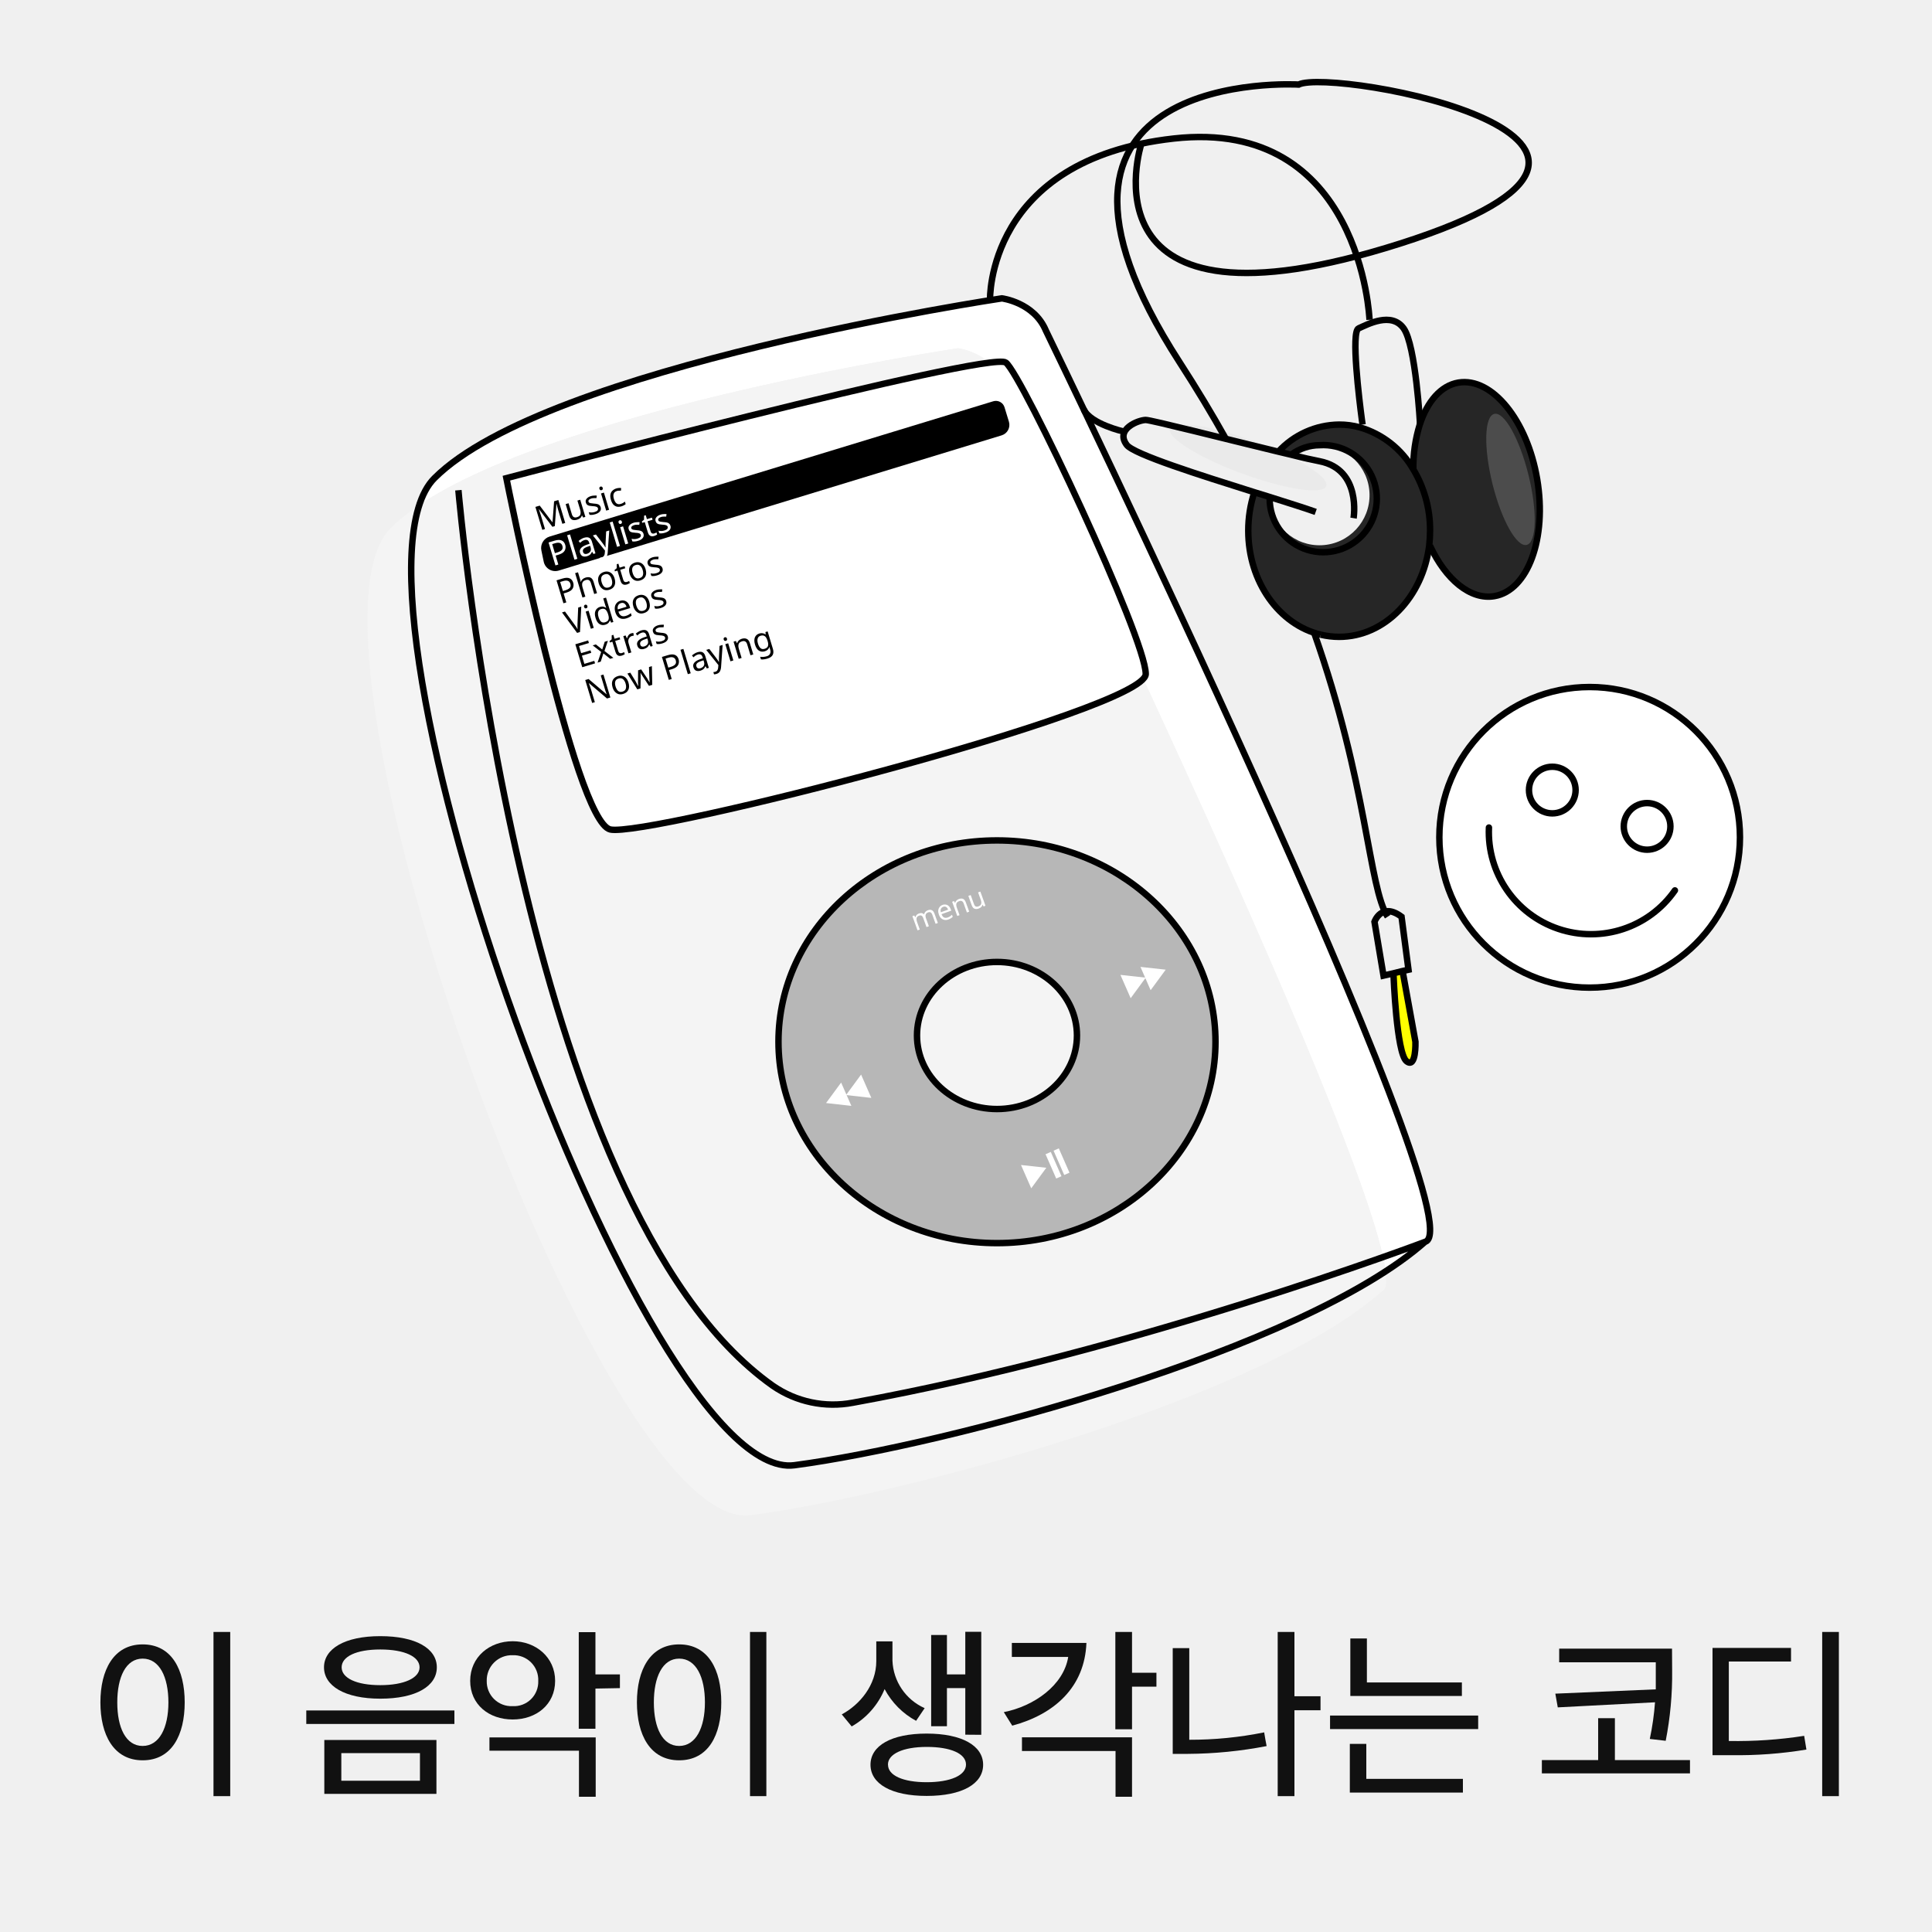
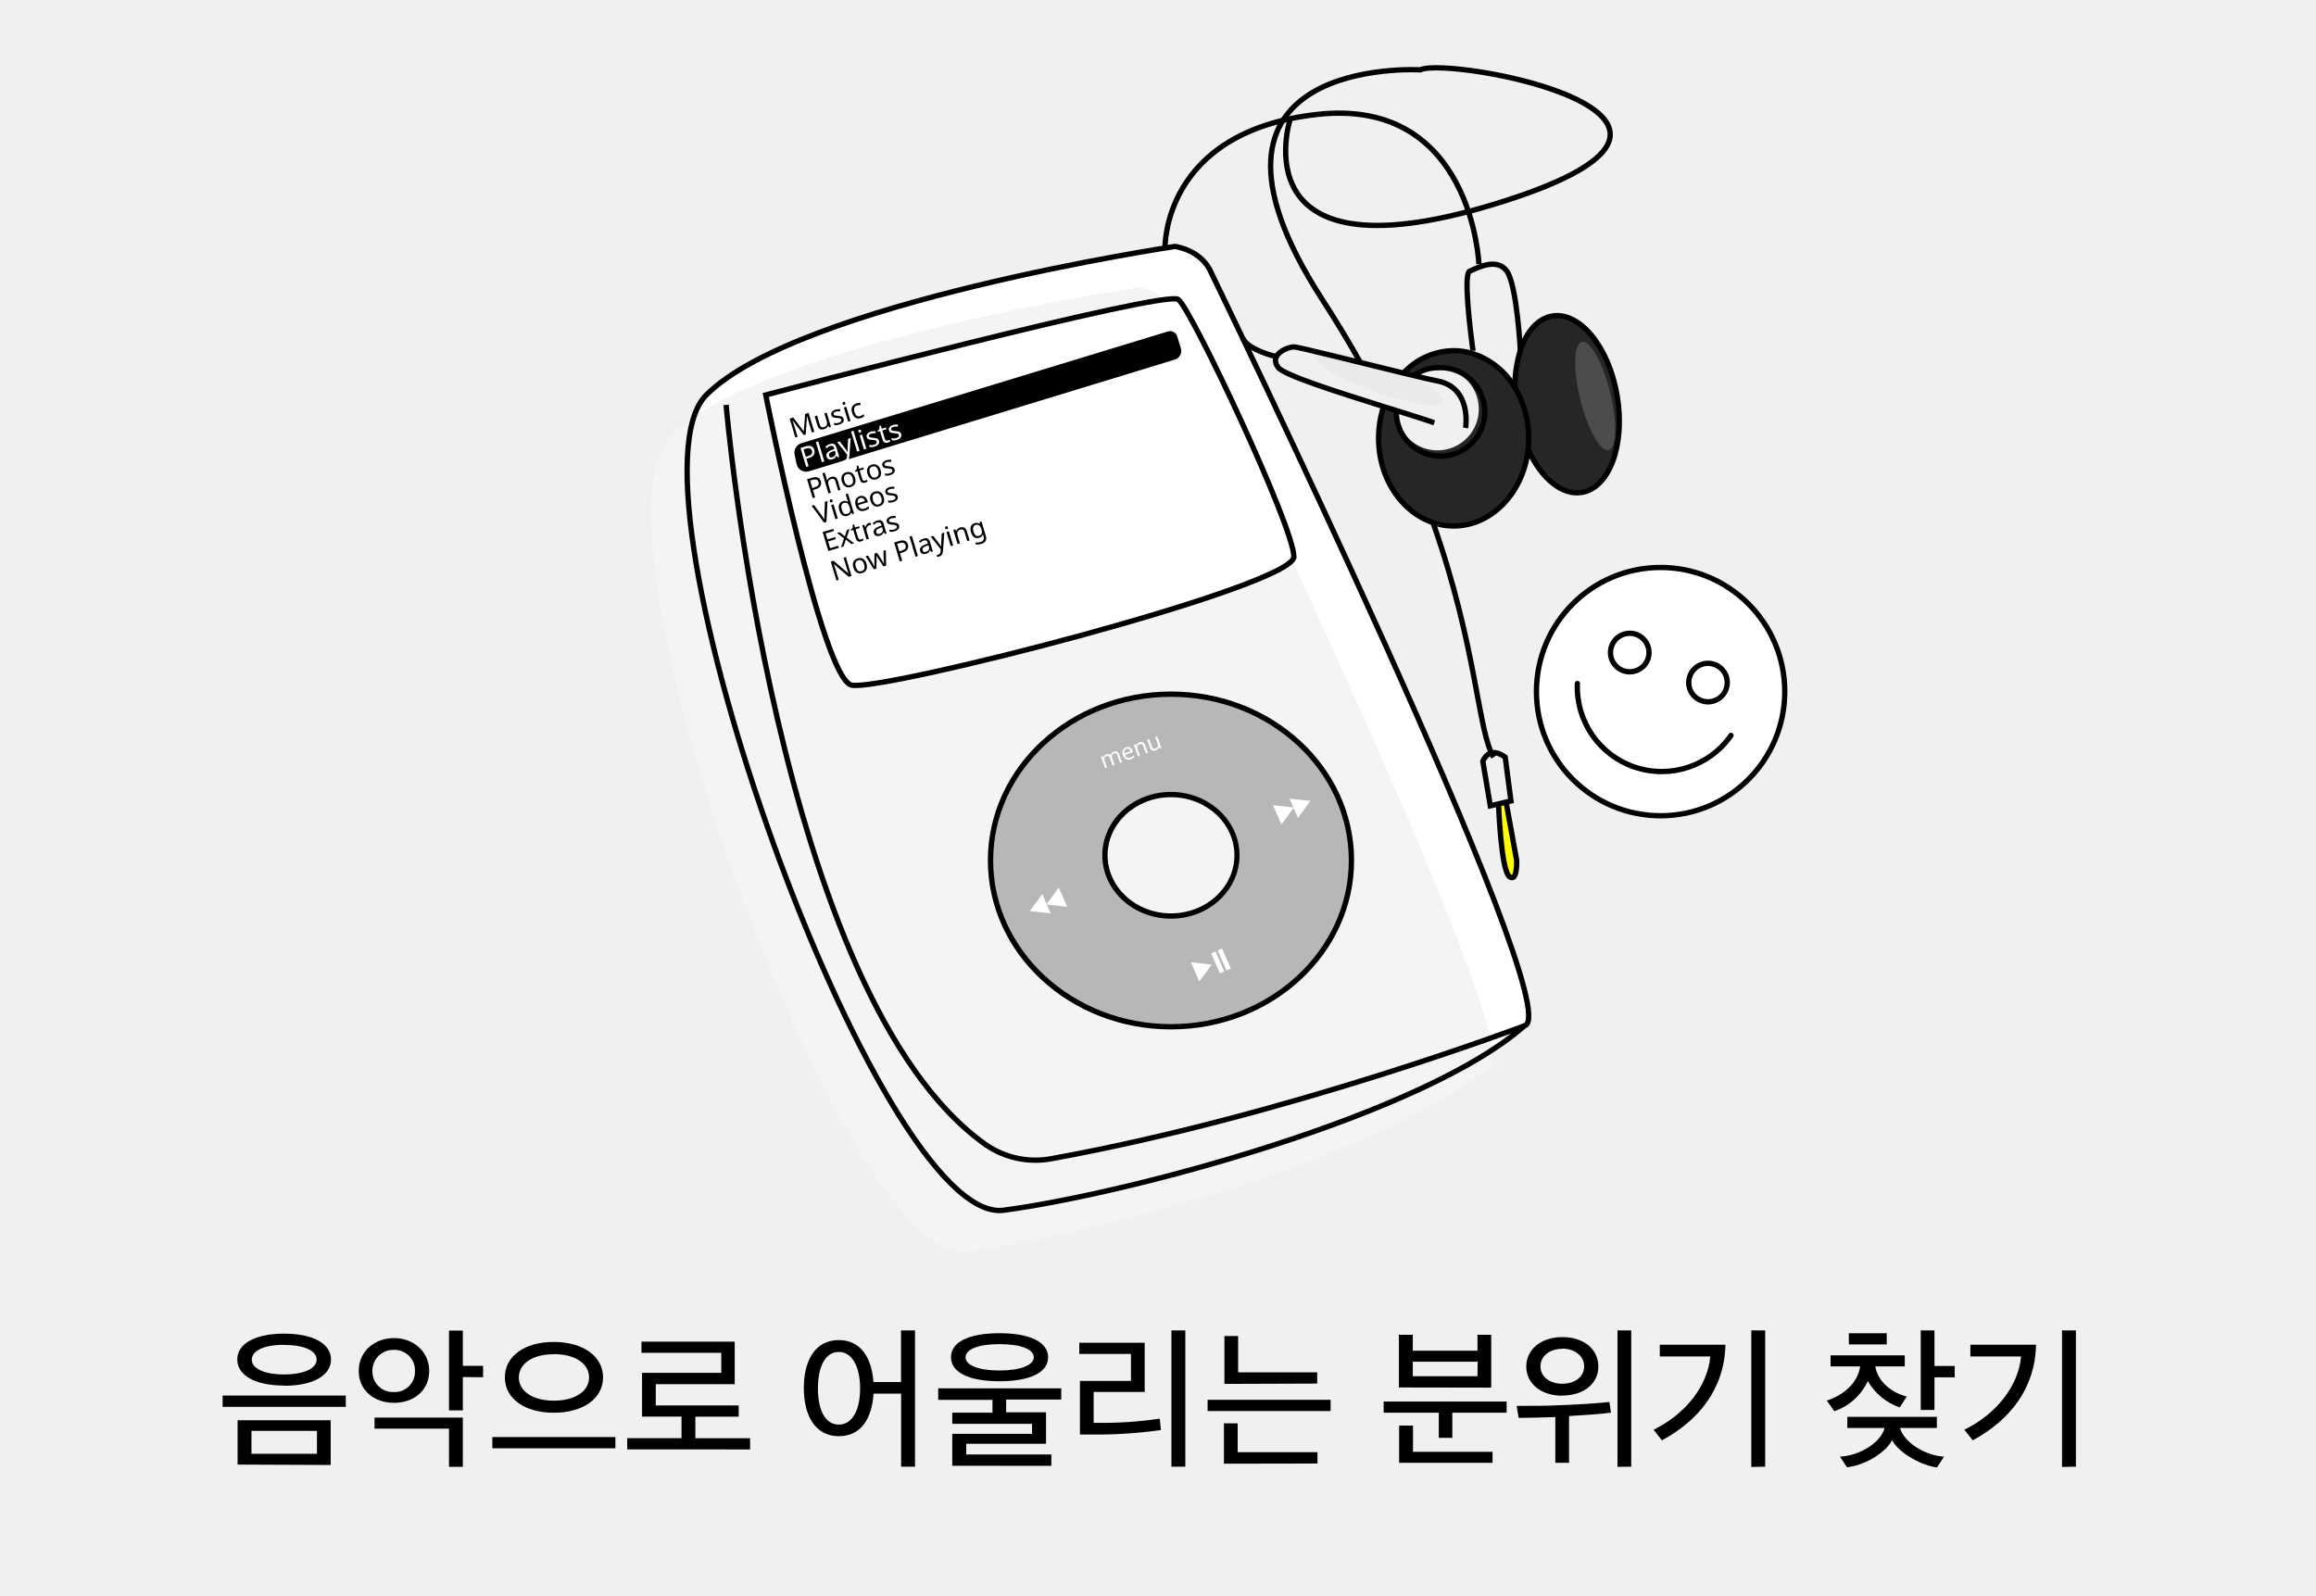
- <svg xmlns="http://www.w3.org/2000/svg" id="레이어_1" data-name="레이어 1" viewBox="0 0 300 300">
+ <svg xmlns="http://www.w3.org/2000/svg" id="레이어_1" data-name="레이어 1" viewBox="0 0 435.35 300">
  <defs>
-     <style>.cls-1,.cls-11,.cls-16,.cls-4,.cls-9{fill:#fff;}.cls-2{fill:#f4f4f4;}.cls-3{fill:#eaeaea;}.cls-13,.cls-16,.cls-4{stroke:#000;}.cls-13,.cls-4{stroke-miterlimit:10;}.cls-5,.cls-6,.cls-9{font-size:5.2px;}.cls-11,.cls-5,.cls-6,.cls-9{font-family:AppleSDGothicNeo-ExtraBold-KSCpc-EUC-H, Apple SD Gothic Neo;}.cls-6{letter-spacing:-0.01em;}.cls-7{letter-spacing:0em;}.cls-8{letter-spacing:-0.02em;}.cls-10{fill:#b7b7b7;}.cls-11{font-size:4.38px;}.cls-12{fill:#262626;}.cls-13{fill:none;}.cls-14{fill:#ff0;}.cls-15{fill:#4c4c4c;}.cls-16{stroke-linecap:round;stroke-linejoin:round;}.cls-17{fill:#111;}</style>
+     <style>.cls-1,.cls-11,.cls-16,.cls-4,.cls-9{fill:#fff;}.cls-2{fill:#f4f4f4;}.cls-3{fill:#eaeaea;}.cls-13,.cls-16,.cls-4{stroke:#000;}.cls-13,.cls-4{stroke-miterlimit:10;}.cls-5,.cls-6,.cls-9{font-size:5.2px;}.cls-11,.cls-5,.cls-6,.cls-9{font-family:AppleSDGothicNeo-ExtraBold-KSCpc-EUC-H, Apple SD Gothic Neo;}.cls-6{letter-spacing:-0.01em;}.cls-7{letter-spacing:0em;}.cls-8{letter-spacing:-0.02em;}.cls-10{fill:#b7b7b7;}.cls-11{font-size:4.38px;}.cls-12{fill:#262626;}.cls-13{fill:none;}.cls-14{fill:#ff0;}.cls-15{fill:#4c4c4c;}.cls-16{stroke-linecap:round;stroke-linejoin:round;}</style>
  </defs>
-   <path class="cls-1" d="M162.4,51.12c-1.86-4.34-6.83-5-6.83-5S84.83,56.71,67.46,74.08A10.67,10.67,0,0,0,65,78.49c22.52-15.27,83.74-24.4,83.74-24.4s5,.62,6.83,5c0,0,56.74,116.86,59.54,138.19a53.51,53.51,0,0,0,6.2-4.65C229.64,189.61,162.4,51.12,162.4,51.12Z" />
-   <path class="cls-2" d="M214.55,200.53c-18.92,16.82-74.46,31.65-98,34.75S43.29,99.39,60.67,82s88.11-27.93,88.11-27.93,5,.62,6.83,5c0,0,67.23,138.48,58.94,141.47,0,0-44.82,17-88.89,25a16.43,16.43,0,0,1-12.46-2.61C73.92,195.15,64.39,83.88,64.39,83.88" />
-   <ellipse class="cls-3" cx="193.82" cy="71.04" rx="2.68" ry="12.93" transform="translate(60.35 228.51) rotate(-69.85)" />
-   <path class="cls-4" d="M78.63,74.25s10.55,53.26,16.13,54.55,83.15-18.56,83.15-24.14S158.68,58.2,156.19,56.3,78.63,74.25,78.63,74.25Z" />
-   <path d="M155.54,67.6l-68.79,21a1.83,1.83,0,0,1-2.32-1.37l-.36-1.73a1.86,1.86,0,0,1,1.29-2.19l68.87-21a1.4,1.4,0,0,1,1.75.93l.69,2.26A1.7,1.7,0,0,1,155.54,67.6Z" />
-   <text class="cls-5" transform="translate(83.73 82.42) rotate(-16.76)">Music</text>
-   <text class="cls-5" transform="translate(88.34 98.66) rotate(-16.76)">Videos</text>
-   <text class="cls-6" transform="translate(89.93 103.75) rotate(-16.76)">E<tspan class="cls-7" x="2.89" y="0">xt</tspan>
+   <path class="cls-1" d="M227.71,51.12c-1.86-4.34-6.83-5-6.83-5s-70.74,10.55-88.11,27.92a10.55,10.55,0,0,0-2.42,4.41c22.52-15.27,83.74-24.4,83.74-24.4s5,.62,6.82,5c0,0,56.75,116.86,59.55,138.19a52.51,52.51,0,0,0,6.19-4.65C294.94,189.61,227.71,51.12,227.71,51.12Z" />
+   <path class="cls-2" d="M279.86,200.53c-18.92,16.82-74.46,31.65-98,34.75S108.6,99.39,126,82s88.11-27.93,88.11-27.93,5,.62,6.82,5c0,0,67.24,138.48,59,141.47,0,0-44.82,17-88.89,25a16.42,16.42,0,0,1-12.46-2.61C139.23,195.15,129.7,83.88,129.7,83.88" />
+   <ellipse class="cls-3" cx="259.13" cy="71.04" rx="2.68" ry="12.93" transform="translate(103.16 289.82) rotate(-69.85)" />
+   <path class="cls-4" d="M143.94,74.25s10.55,53.26,16.13,54.55,83.15-18.56,83.15-24.14S224,58.2,221.5,56.3,143.94,74.25,143.94,74.25Z" />
+   <path d="M220.85,67.6l-68.79,21a1.83,1.83,0,0,1-2.32-1.37l-.37-1.73a1.88,1.88,0,0,1,1.3-2.19l68.87-21a1.4,1.4,0,0,1,1.75.93l.69,2.26A1.7,1.7,0,0,1,220.85,67.6Z" />
+   <text class="cls-5" transform="translate(149.03 82.4) rotate(-16.76)">Music</text>
+   <text class="cls-5" transform="translate(153.63 98.64) rotate(-16.76)">Videos</text>
+   <text class="cls-6" transform="translate(155.23 103.73) rotate(-16.76)">E<tspan class="cls-7" x="2.89" y="0">xt</tspan>
    <tspan class="cls-8" x="7.56" y="0">r</tspan>
    <tspan class="cls-7" x="9.42" y="0">as</tspan>
  </text>
-   <text class="cls-5" transform="translate(87.01 93.82) rotate(-16.76)">Photos</text>
-   <text class="cls-5" transform="translate(91.47 109.3) rotate(-16.76)">Now Playing</text>
-   <text class="cls-9" transform="translate(85.77 87.94) rotate(-16.76)">Playlists</text>
-   <path class="cls-10" d="M154.81,193.05c-18.71,0-33.93-14-33.93-31.27s15.22-31.26,33.93-31.26,33.93,14,33.93,31.26S173.52,193.05,154.81,193.05Z" />
-   <path d="M154.81,131c18.43,0,33.43,13.8,33.43,30.76s-15,30.77-33.43,30.77-33.43-13.8-33.43-30.77,15-30.76,33.43-30.76m0-1c-19,0-34.43,14.22-34.43,31.76s15.42,31.77,34.43,31.77,34.43-14.22,34.43-31.77S173.82,130,154.81,130Z" />
-   <path class="cls-2" d="M154.81,172.21c-6.85,0-12.42-5.13-12.42-11.42s5.57-11.42,12.42-11.42,12.42,5.12,12.42,11.42S161.66,172.21,154.81,172.21Z" />
-   <path d="M154.81,149.87c6.57,0,11.92,4.9,11.92,10.92s-5.35,10.92-11.92,10.92-11.92-4.9-11.92-10.92,5.35-10.92,11.92-10.92m0-1c-7.13,0-12.92,5.34-12.92,11.92s5.79,11.92,12.92,11.92,12.92-5.34,12.92-11.92-5.79-11.92-12.92-11.92Z" />
-   <polygon class="cls-1" points="160.13 184.52 158.54 180.9 162.47 181.33 160.13 184.52" />
-   <polygon class="cls-1" points="175.57 155 173.98 151.38 177.91 151.81 175.57 155" />
-   <polygon class="cls-1" points="178.67 153.76 177.09 150.14 181.01 150.57 178.67 153.76" />
-   <rect class="cls-1" x="163.14" y="178.88" width="0.89" height="4.12" transform="translate(-58.93 81.01) rotate(-23.7)" />
-   <rect class="cls-1" x="164.38" y="178.33" width="0.89" height="4.12" transform="translate(-58.6 81.46) rotate(-23.7)" />
-   <polygon class="cls-1" points="133.71 166.86 135.3 170.48 131.37 170.04 133.71 166.86" />
-   <polygon class="cls-1" points="130.61 168.1 132.2 171.72 128.27 171.28 130.61 168.1" />
-   <text class="cls-11" transform="matrix(0.94, -0.34, 0.34, 0.94, 142.12, 144.59)">menu</text>
-   <path class="cls-12" d="M238.73,74.4c1.54,9.16-1.44,17.29-6.65,18.16-3.72.63-7.57-2.61-10-7.84l-.12,0a21.51,21.51,0,0,0,.13-2.29,18.26,18.26,0,0,0-2.61-9.54h0a22.4,22.4,0,0,1,1-6.93c1.17-3.58,3.28-6.06,6-6.52C231.71,58.54,237.18,65.25,238.73,74.4Z" />
-   <path class="cls-12" d="M222.06,82.41a21.51,21.51,0,0,1-.13,2.29c-1,8-6.87,14.19-14,14.19a12.22,12.22,0,0,1-2.85-.34c-6.44-1.53-11.26-8.18-11.26-16.14a19.19,19.19,0,0,1,.93-5.94c.85.25,1.67.52,2.46.76l-.07.21a7.77,7.77,0,1,0,7.75-8.31,7.41,7.41,0,0,0-4.33,1.42l0,.11-2.07-.49a13,13,0,0,1,9.47-4.24,11.79,11.79,0,0,1,3.21.43,14.15,14.15,0,0,1,8.3,6.51A18.26,18.26,0,0,1,222.06,82.41Z" />
-   <path class="cls-13" d="M205.09,98.55c-6.44-1.53-11.26-8.18-11.26-16.14a19.19,19.19,0,0,1,.93-5.94h0" />
-   <path class="cls-13" d="M198.47,70.17a13,13,0,0,1,9.47-4.24,11.79,11.79,0,0,1,3.21.43,14.15,14.15,0,0,1,8.3,6.51,18.26,18.26,0,0,1,2.61,9.54,21.51,21.51,0,0,1-.13,2.29c-1,8-6.87,14.19-14,14.19a12.22,12.22,0,0,1-2.85-.34" />
-   <path class="cls-13" d="M219.46,72.86a22.4,22.4,0,0,1,1-6.93c1.17-3.58,3.28-6.06,6-6.52,5.21-.87,10.68,5.84,12.23,15s-1.44,17.29-6.65,18.16c-3.72.63-7.57-2.61-10-7.84" />
-   <path class="cls-13" d="M200.57,70.55a7.41,7.41,0,0,1,4.33-1.42,8.32,8.32,0,1,1-7.75,8.31" />
-   <path class="cls-13" d="M210.18,80.46s1.28-7.56-5.28-8.84c-1.12-.22-2.63-.55-4.36-1l-2.07-.49c-8.29-2-19.74-4.92-20.56-4.92-1.08,0-4.81,1.4-2.95,3.88,1.08,1.44,11.31,4.67,19.8,7.34.85.25,1.67.52,2.46.76,2.9.92,5.43,1.71,7.08,2.3" />
-   <path class="cls-13" d="M211.58,65.93l-.11-.76c-.4-3-1.71-13.66-.51-14.18,1.39-.62,5.11-2.64,7,0s2.55,14.94,2.55,14.94" />
-   <path class="cls-13" d="M212.66,49.66s-1.24-31.41-30.41-28.15-28.52,25.11-28.52,25.11" />
-   <path class="cls-13" d="M174.45,67s-5.08-1.15-6.16-3.41" />
-   <path class="cls-13" d="M204.06,98.26c8.31,23.54,8.45,39.49,11.41,44.09" />
-   <path class="cls-13" d="M177.23,22.31S166.9,53.93,217.47,37.8s-10.55-27.3-15.82-24.67c0,0-48.23-2.87-18.45,43.17q3.95,6.11,7.18,11.9" />
-   <path class="cls-14" d="M219.79,161.79s.16,4.29-1.4,3-2-13.28-2-13.28l-.08-.34,1.45-.35Z" />
-   <path class="cls-13" d="M216.31,151.15l-1.48.34-1.4-8.36s1.09-3.1,4.2-.78l1.08,8.23-1,.22Z" />
-   <path class="cls-13" d="M216.39,151.49s.46,12,2,13.28,1.4-3,1.4-3l-2-11" />
-   <ellipse class="cls-15" cx="234.55" cy="74.44" rx="2.88" ry="10.48" transform="translate(-11.02 58.57) rotate(-13.91)" />
-   <circle class="cls-16" cx="246.84" cy="130.02" r="23.34" />
-   <circle class="cls-16" cx="241.04" cy="122.68" r="3.62" />
-   <circle class="cls-16" cx="255.76" cy="128.32" r="3.62" />
-   <path class="cls-16" d="M260.08,138.26a15.87,15.87,0,0,1-28.88-9.76" />
-   <path class="cls-13" d="M221.35,192.77c-18.93,16.82-74.46,31.65-98,34.75S50.09,91.63,67.46,74.25s88.11-27.92,88.11-27.92,5,.62,6.83,5c0,0,67.24,138.49,58.95,141.48,0,0-44.83,17-88.9,25A16.44,16.44,0,0,1,120,215.18C80.71,187.39,71.18,76.12,71.18,76.12" />
-   <path class="cls-17" d="M22.15,255.34c4.52,0,6.53,3.94,6.53,9s-2,9-6.53,9-6.56-4-6.56-9S17.63,255.34,22.15,255.34Zm0,2.21c-2.6,0-3.94,2.86-3.94,6.8s1.34,6.76,3.94,6.76,4-2.83,4-6.76S24.77,257.55,22.15,257.55Zm11,21.35V253.41h2.6V278.9Z" />
-   <path class="cls-17" d="M47.56,267.7v-2.1h23v2.1Zm11.49-3.93c-5.54,0-8.74-2-8.74-4.87s3.2-4.84,8.74-4.84,8.78,1.92,8.78,4.84S64.62,263.77,59.05,263.77Zm-8.69,14.78v-8.37H67.77v8.37Zm14.85-6.33H53v4.29H65.21Zm-6.16-16.09c-3.73,0-6,1.1-6,2.77s2.3,2.77,6,2.77,6.1-1.11,6.1-2.77S62.82,256.13,59.05,256.13Z" />
-   <path class="cls-17" d="M86.2,261c0,3.68-2.92,6-6.59,6s-6.6-2.3-6.6-6,3-6.15,6.6-6.15S86.2,257.35,86.2,261Zm-10.62,0a3.83,3.83,0,0,0,4,3.93,3.78,3.78,0,0,0,4-3.91,3.83,3.83,0,0,0-4-4A3.89,3.89,0,0,0,75.58,261Zm14.32,18v-7.15H76v-2.07h16.5v9.22Zm2.56-16.8v6.24H89.87v-15h2.59V260h3.8v2.13Z" />
-   <path class="cls-17" d="M105.46,255.34c4.52,0,6.54,3.94,6.54,9s-2,9-6.54,9-6.56-4-6.56-9S100.94,255.34,105.46,255.34Zm0,2.21c-2.59,0-3.93,2.86-3.93,6.8s1.34,6.76,3.93,6.76,4-2.83,4-6.76S108.09,257.55,105.46,257.55Zm11,21.35V253.41H119V278.9Z" />
-   <path class="cls-17" d="M142.25,267.21a12,12,0,0,1-4.89-4.93,11.84,11.84,0,0,1-5.11,5.8l-1.54-1.87c2.8-1.51,5.36-4.54,5.36-8.28v-3.06h2.51v3a8.43,8.43,0,0,0,5,7.37Zm1.64,11.66c-5.46,0-8.72-1.87-8.72-4.84s3.26-4.84,8.72-4.84,8.77,1.87,8.77,4.84S149.4,278.87,143.89,278.87Zm-6-4.84c0,1.66,2.33,2.71,6,2.71S150,275.69,150,274s-2.36-2.74-6.09-2.74S137.88,272.37,137.88,274Zm12-4.67v-7.23h-2.85v5.92h-2.45V253.88h2.45V260h2.85v-6.62h2.48v16Z" />
-   <path class="cls-17" d="M168.7,255.11c-.27,6.85-4.93,11.08-11.52,12.85l-1.31-2.1c4.72-.93,9.3-4.19,10-8.57h-8.75v-2.18Zm7.08,14.66V279h-2.56V271.9H158.69v-2.13Zm0-7.87v6.62h-2.59V253.41h2.59v6.33h3.79v2.16Z" />
-   <path class="cls-17" d="M184.47,272.34c-.82,0-1.61,0-2.37,0V255.92h2.57v14.23A57.83,57.83,0,0,0,196.3,269c.12.73.24,1.43.38,2.13A66.15,66.15,0,0,1,184.47,272.34ZM201,263.39h4.05v2.18H201V278.9h-2.6V253.41H201Z" />
-   <path class="cls-17" d="M206.53,268.49v-2.1h23v2.1Zm3.07,9.86v-7.56h2.56v5.43h15v2.13Zm.08-15v-8.93h2.57v6.83H227v2.1Z" />
-   <path class="cls-17" d="M239.42,275.37V273.3h8.74v-6.5h2.6v6.5h11.66v2.07Zm20.23-16a53.6,53.6,0,0,1-1,10.94l-2.47-.29a42,42,0,0,0,.81-5.69l-15.1.79-.38-2.13,15.6-.67c0-.58,0-1.2,0-1.81v-2.39h-15V256h17.52Z" />
-   <path class="cls-17" d="M280.15,269.54l.35,2.13a65.25,65.25,0,0,1-11.73.87h-2.85V255.89h12.19V258h-9.66v12.34A68.26,68.26,0,0,0,280.15,269.54Zm2.8,9.36V253.41h2.59V278.9Z" />
+   <text class="cls-5" transform="translate(152.3 93.8) rotate(-16.76)">Photos</text>
+   <text class="cls-5" transform="translate(156.76 109.28) rotate(-16.76)">Now Playing</text>
+   <text class="cls-9" transform="translate(151.07 87.92) rotate(-16.76)">Playlists</text>
+   <path class="cls-10" d="M220.12,193.05c-18.71,0-33.93-14-33.93-31.27s15.22-31.26,33.93-31.26,33.92,14,33.92,31.26S238.82,193.05,220.12,193.05Z" />
+   <path d="M220.12,131c18.43,0,33.42,13.8,33.42,30.76s-15,30.77-33.42,30.77-33.43-13.8-33.43-30.77,15-30.76,33.43-30.76m0-1c-19,0-34.43,14.22-34.43,31.76s15.42,31.77,34.43,31.77,34.42-14.22,34.42-31.77S239.13,130,220.12,130Z" />
+   <path class="cls-2" d="M220.12,172.21c-6.85,0-12.42-5.13-12.42-11.42s5.57-11.42,12.42-11.42,12.42,5.12,12.42,11.42S227,172.21,220.12,172.21Z" />
+   <path d="M220.12,149.87c6.57,0,11.92,4.9,11.92,10.92s-5.35,10.92-11.92,10.92-11.92-4.9-11.92-10.92,5.35-10.92,11.92-10.92m0-1c-7.14,0-12.92,5.34-12.92,11.92s5.78,11.92,12.92,11.92S233,167.37,233,160.79s-5.79-11.92-12.92-11.92Z" />
+   <polygon class="cls-1" points="225.44 184.52 223.85 180.9 227.78 181.33 225.44 184.52" />
+   <polygon class="cls-1" points="240.88 155 239.29 151.38 243.22 151.81 240.88 155" />
+   <polygon class="cls-1" points="243.98 153.76 242.39 150.14 246.32 150.57 243.98 153.76" />
+   <rect class="cls-1" x="228.45" y="178.88" width="0.89" height="4.12" transform="translate(-53.42 107.26) rotate(-23.7)" />
+   <rect class="cls-1" x="229.69" y="178.33" width="0.89" height="4.12" transform="translate(-53.1 107.71) rotate(-23.7)" />
+   <polygon class="cls-1" points="199.02 166.86 200.61 170.48 196.68 170.04 199.02 166.86" />
+   <polygon class="cls-1" points="195.92 168.1 197.51 171.72 193.58 171.28 195.92 168.1" />
+   <text class="cls-11" transform="matrix(0.94, -0.34, 0.34, 0.94, 207.4, 144.56)">menu</text>
+   <path class="cls-12" d="M304,74.4c1.55,9.16-1.43,17.29-6.64,18.16-3.72.63-7.57-2.61-10-7.84l-.11,0c.07-.75.13-1.51.13-2.29a18.35,18.35,0,0,0-2.61-9.54h0a22.71,22.71,0,0,1,1-6.93c1.18-3.58,3.29-6.06,6-6.52C297,58.54,302.49,65.25,304,74.4Z" />
+   <path class="cls-12" d="M287.37,82.41c0,.78-.06,1.54-.13,2.29-1,8-6.87,14.19-14,14.19a12.2,12.2,0,0,1-2.84-.34C264,97,259.14,90.37,259.14,82.41a19.19,19.19,0,0,1,.93-5.94c.85.25,1.66.52,2.45.76l-.06.21a7.77,7.77,0,1,0,7.75-8.31,7.41,7.41,0,0,0-4.34,1.42l0,.11-2.07-.49a13,13,0,0,1,9.46-4.24,11.86,11.86,0,0,1,3.22.43,14.21,14.21,0,0,1,8.3,6.51A18.35,18.35,0,0,1,287.37,82.41Z" />
+   <path class="cls-13" d="M270.4,98.55C264,97,259.14,90.37,259.14,82.41a19.19,19.19,0,0,1,.93-5.94h0" />
+   <path class="cls-13" d="M263.78,70.17a13,13,0,0,1,9.46-4.24,11.86,11.86,0,0,1,3.22.43,14.21,14.21,0,0,1,8.3,6.51,18.35,18.35,0,0,1,2.61,9.54c0,.78-.06,1.54-.13,2.29-1,8-6.87,14.19-14,14.19a12.2,12.2,0,0,1-2.84-.34" />
+   <path class="cls-13" d="M284.77,72.86a22.71,22.71,0,0,1,1-6.93c1.18-3.58,3.29-6.06,6-6.52,5.21-.87,10.68,5.84,12.22,15s-1.43,17.29-6.64,18.16c-3.72.63-7.57-2.61-10-7.84" />
+   <path class="cls-13" d="M265.87,70.55a7.41,7.41,0,0,1,4.34-1.42,8.32,8.32,0,1,1-7.75,8.31" />
+   <path class="cls-13" d="M275.49,80.46s1.28-7.56-5.28-8.84c-1.12-.22-2.63-.55-4.36-1l-2.07-.49c-8.3-2-19.74-4.92-20.56-4.92-1.08,0-4.81,1.4-2.95,3.88,1.08,1.44,11.31,4.67,19.8,7.34.85.25,1.66.52,2.45.76,2.91.92,5.44,1.71,7.09,2.3" />
+   <path class="cls-13" d="M276.88,65.93s0-.28-.1-.76c-.4-3-1.72-13.66-.52-14.18,1.4-.62,5.12-2.64,7,0s2.54,14.94,2.54,14.94" />
+   <path class="cls-13" d="M278,49.66s-1.24-31.41-30.41-28.15S219,46.62,219,46.62" />
+   <path class="cls-13" d="M239.76,67s-5.08-1.15-6.16-3.41" />
+   <path class="cls-13" d="M269.37,98.26c8.31,23.54,8.45,39.49,11.41,44.09" />
+   <path class="cls-13" d="M242.54,22.31S232.21,53.93,282.78,37.8,272.23,10.5,267,13.13c0,0-48.22-2.87-18.45,43.17,2.64,4.07,5,8,7.19,11.9" />
+   <path class="cls-14" d="M285.1,161.79s.16,4.29-1.4,3-2-13.28-2-13.28l-.08-.34,1.45-.35Z" />
+   <path class="cls-13" d="M281.62,151.15l-1.48.34-1.4-8.36s1.08-3.1,4.2-.78l1.08,8.23-.95.22Z" />
+   <path class="cls-13" d="M281.7,151.49s.46,12,2,13.28,1.4-3,1.4-3l-2-11" />
+   <ellipse class="cls-15" cx="299.86" cy="74.44" rx="2.88" ry="10.48" transform="translate(-9.1 74.27) rotate(-13.91)" />
+   <circle class="cls-16" cx="312.15" cy="130.02" r="23.34" />
+   <circle class="cls-16" cx="306.35" cy="122.68" r="3.62" />
+   <circle class="cls-16" cx="321.06" cy="128.32" r="3.62" />
+   <path class="cls-16" d="M325.38,138.26a15.87,15.87,0,0,1-28.87-9.76" />
+   <path class="cls-13" d="M286.65,192.77c-18.92,16.82-74.46,31.65-98,34.75S115.4,91.63,132.77,74.25s88.11-27.92,88.11-27.92,5,.62,6.83,5c0,0,67.23,138.49,58.94,141.48,0,0-44.82,17-88.89,25a16.44,16.44,0,0,1-12.46-2.61C146,187.39,136.49,76.12,136.49,76.12" />
+   <path d="M41.85,264.48v-2.12H65v2.12Zm11.54-4c-5.56,0-8.79-2-8.79-4.9s3.23-4.86,8.79-4.86,8.83,1.93,8.83,4.86S59,260.52,53.39,260.52Zm-8.73,14.86V267h17.5v8.41ZM59.58,269H47.27v4.31H59.58Zm-6.19-16.18c-3.75,0-6.06,1.11-6.06,2.78s2.31,2.79,6.06,2.79,6.13-1.12,6.13-2.79S57.18,252.84,53.39,252.84Z" />
+   <path d="M80.68,257.73c0,3.7-2.93,6-6.62,6s-6.63-2.31-6.63-6,3-6.18,6.63-6.18S80.68,254.07,80.68,257.73ZM70,257.7a3.86,3.86,0,0,0,4,4,3.8,3.8,0,0,0,4-3.93,3.84,3.84,0,0,0-4-4A3.91,3.91,0,0,0,70,257.7ZM84.4,275.76v-7.18h-14V266.5H87v9.26ZM87,258.88v6.27h-2.6v-15H87v6.63h3.81v2.14Z" />
+   <path d="M92.55,272.27v-2.11h23.13v2.11Zm11.55-6.68c-5.54,0-9.2-2.7-9.2-6.65s3.66-6.66,9.2-6.66,9.26,2.73,9.26,6.66S109.67,265.59,104.1,265.59Zm0-11c-4,0-6.57,1.79-6.57,4.37s2.61,4.36,6.57,4.36,6.63-1.76,6.63-4.36S108.12,254.57,104.1,254.57Z" />
+   <path d="M117.9,272.48v-2.11h10.21v-4.05h-7.42v-8.23h14.89v-3.76h-15v-2.11h17.53v8H123.27v4h15.59v2.11h-8.15v4.05H141v2.11Z" />
+   <path d="M157.68,251.93c4.16,0,6.18,3.37,6.51,7.89h5.18v-9.71H172v25.62h-2.61V262h-5.18c-.3,4.58-2.29,8-6.51,8-4.55,0-6.6-4-6.6-9.05S153.13,251.93,157.68,251.93Zm0,2.23c-2.61,0-3.93,2.87-3.93,6.86s1.32,6.8,3.93,6.8,4-2.88,4-6.8S160.26,254.16,157.68,254.16Z" />
+   <path d="M179,275.56v-6h15v-1.88H179v-2.11h7.56v-2.4h-10.2V261h23.13v2.11H189.13v2.4h7.5v5.92h-15v2h16v2.14Zm8.88-15.89c-5.66,0-9.12-1.61-9.12-4.52s3.46-4.51,9.12-4.51,9.14,1.64,9.14,4.51S193.64,259.67,187.9,259.67Zm-6.39-4.52c0,1.53,2.49,2.5,6.39,2.5s6.45-1,6.45-2.5-2.5-2.46-6.45-2.46S181.51,253.66,181.51,255.15Z" />
+   <path d="M218.23,268.84a85.28,85.28,0,0,1-12,.85H203V259.61h9.59v-5.07h-9.71v-2.11h12.29v9.26h-9.59v5.8h.76A73.18,73.18,0,0,0,218,266.7Zm4.58-18.73v25.62H220.2V250.11Z" />
+   <path d="M227,265.27v-2.11h23.12v2.11Zm3.07,9.9v-7.59h2.58V273h15v2.14Zm.09-15v-9h2.58V258H247.6v2.11Z" />
+   <path d="M270.46,270.31v-4.72H260.09v-2.11h23.12v2.11H273v4.72Zm-7.5-9.47v-9.91h2.61v3h12.16v-3h2.58v9.94ZM263,275v-7h2.61v4.93h14.95V275Zm14.77-19H265.57v2.73h12.16Z" />
+   <path d="M292.36,275v-8.59c-2.47.09-4.69.12-6.89.15l-.38-2.26c3,0,5.89,0,8.7-.15,3.4-.14,6.33-.32,8.74-.58l.29,2c-2,.29-5.07.47-7.88.64V275Zm1.32-12.61c-4,0-6.78-2.28-6.78-5.48s2.76-5.54,6.78-5.54,6.77,2.26,6.77,5.54S297.6,262.36,293.68,262.36Zm0-8.82c-2.32,0-4.11,1.32-4.11,3.31s1.79,3.26,4.11,3.26,4.1-1.29,4.1-3.26S296,253.54,293.68,253.54Zm10.37,22.19V250.11h2.58v25.62Z" />
+   <path d="M312.4,270.78l-1.58-2c6-2.9,10.2-8.26,10.67-13.77H312v-2.2h12.34C324.16,261,319.41,267,312.4,270.78Zm16.8,5V250.11h2.61v25.62Z" />
+   <path d="M357.1,264.59a11.06,11.06,0,0,1-6-4.95,10.74,10.74,0,0,1-6.3,5.66l-1.41-2c3.2-1,5.84-3.37,6.28-6.42h-5.57V254.8h13.95v2.08h-5.54c.5,3,3.23,5,5.92,5.66Zm7,11.29c-3.55-.5-7.51-3.17-8.44-5.16-.91,2-4.55,4.63-8.47,5.13l-1.32-2c4-.24,7.76-2.82,8.38-5.4h-7v-2.08h16.83v2.08h-6.92c.62,2.49,4.43,5.16,8.27,5.4Zm-16.56-23.13v-2.11h7.12v2.11Zm16.09,6.19v6.12h-2.58V250.11h2.58v6.69h3.81v2.14Z" />
+   <path d="M370.82,270.78l-1.58-2c6-2.9,10.2-8.26,10.67-13.77h-9.53v-2.2h12.34C382.57,261,377.82,267,370.82,270.78Zm16.79,5V250.11h2.61v25.62Z" />
</svg>
